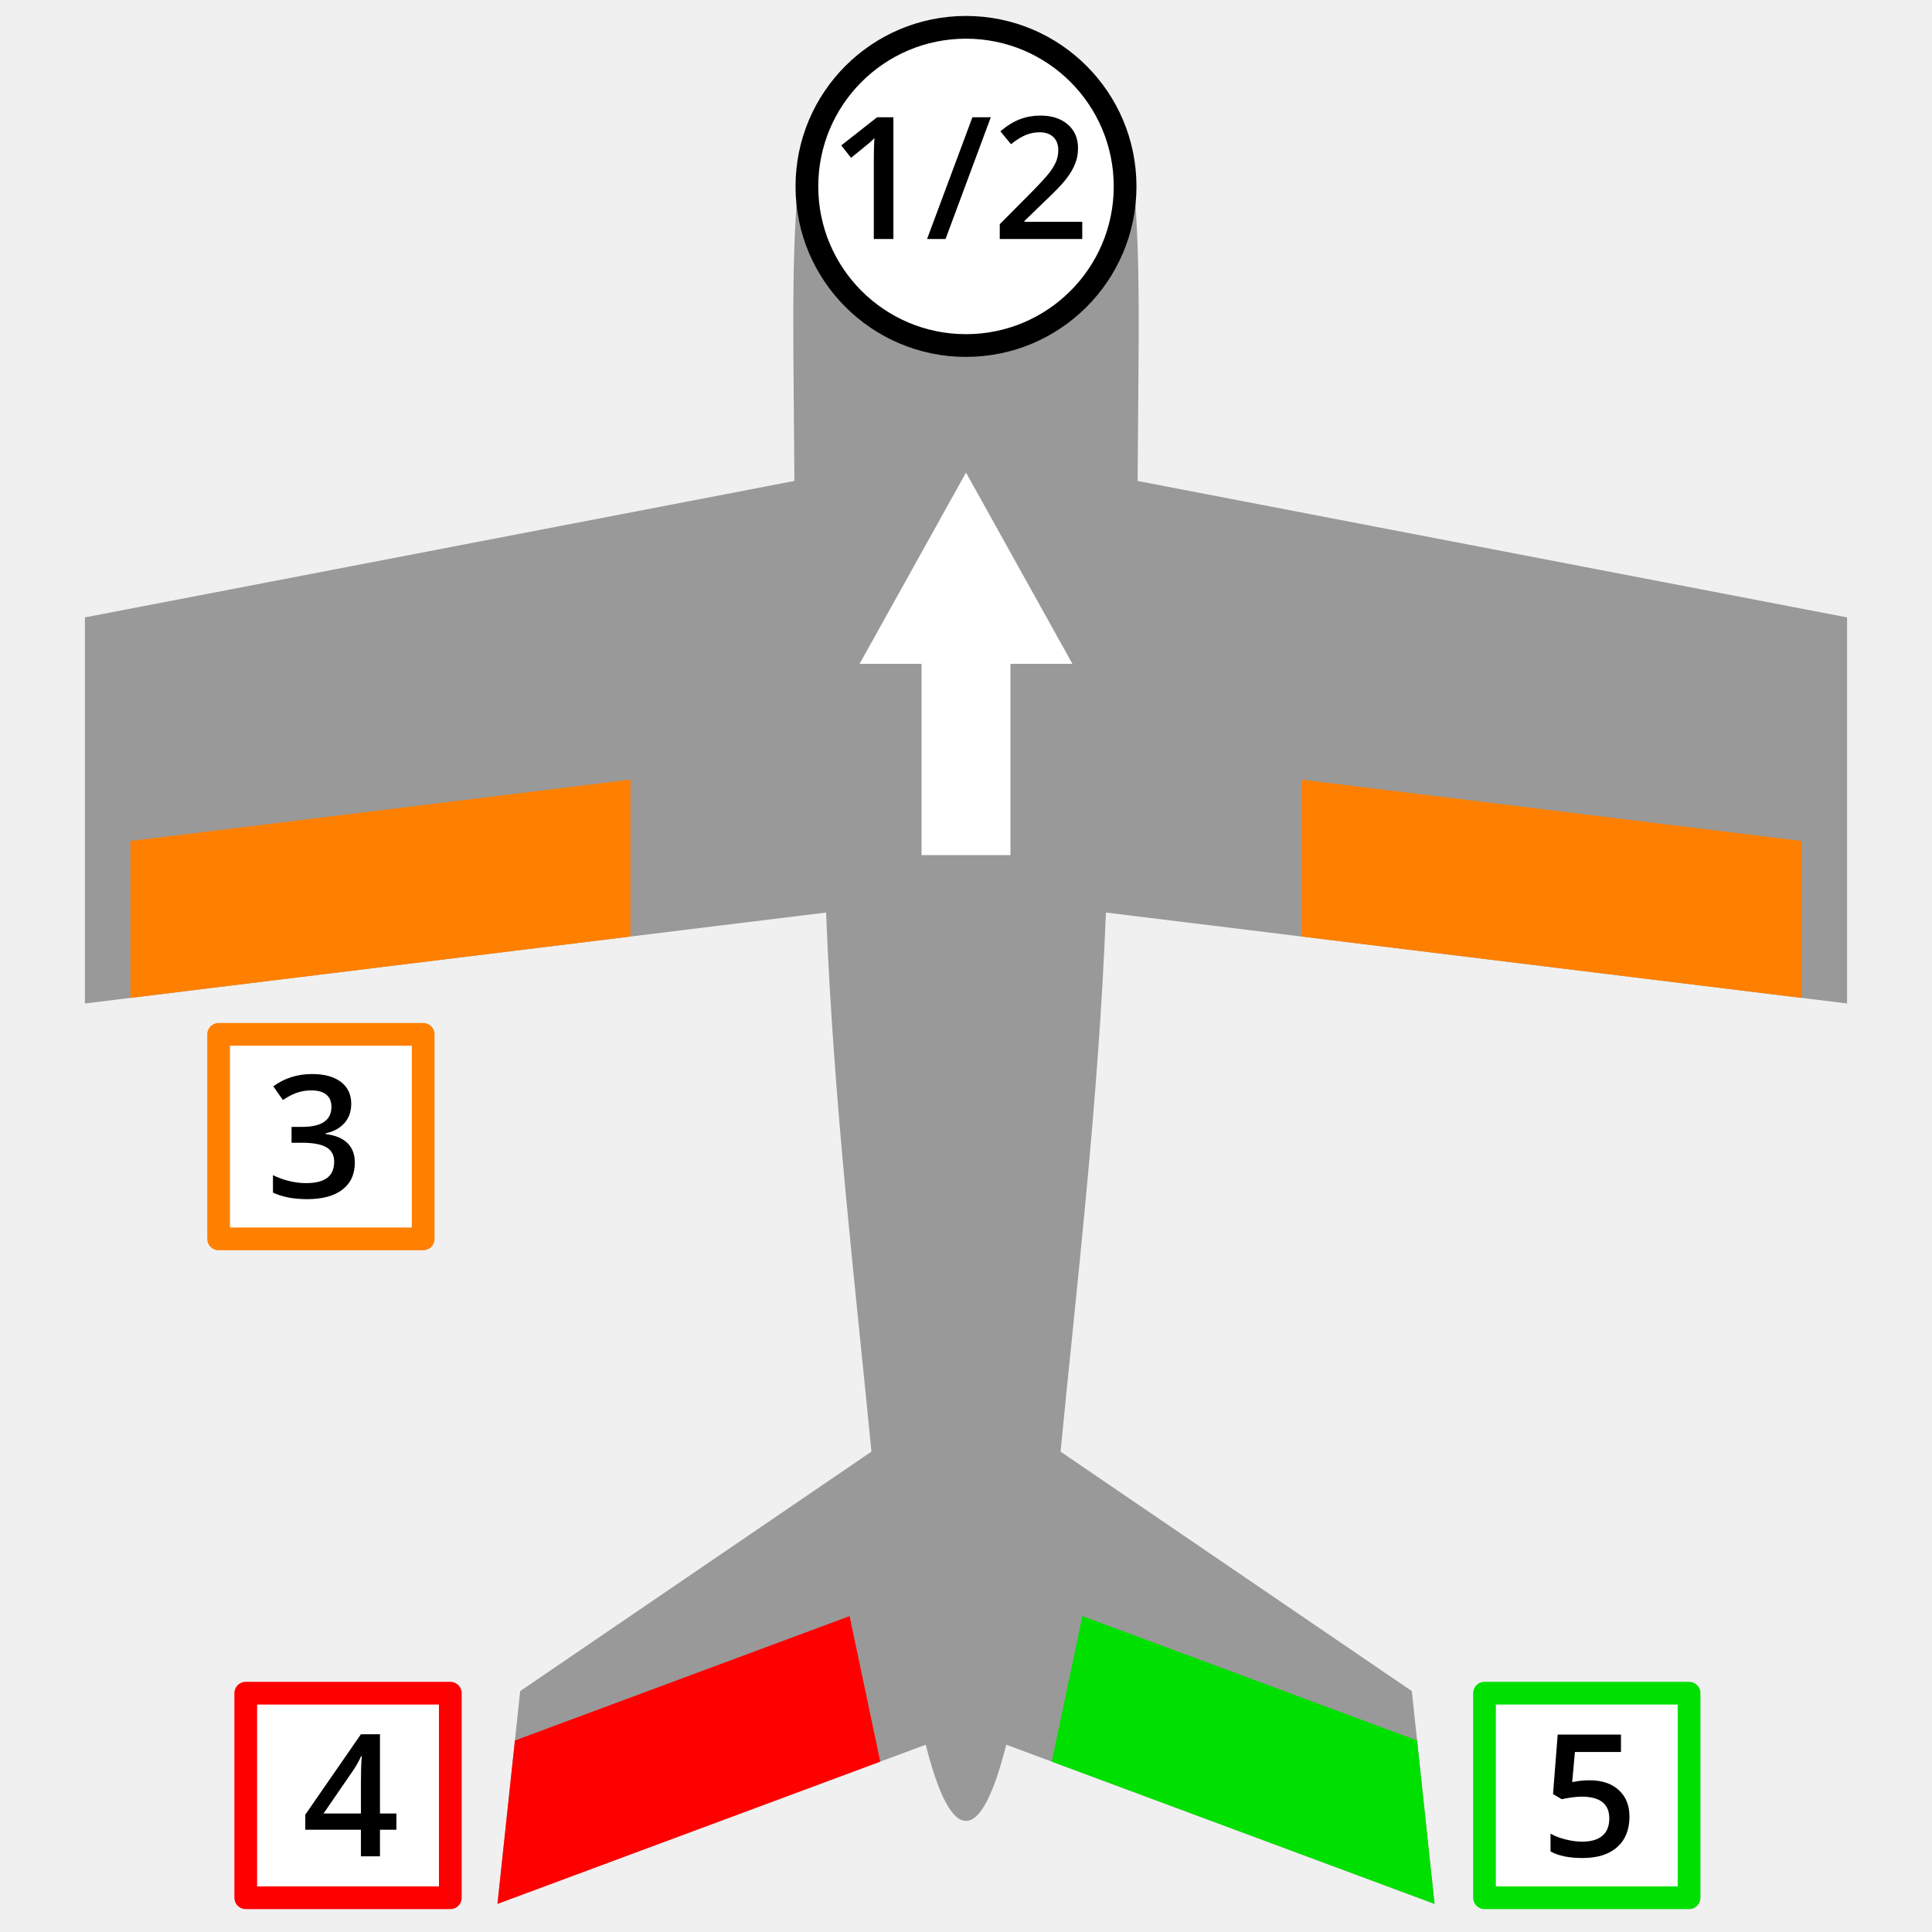
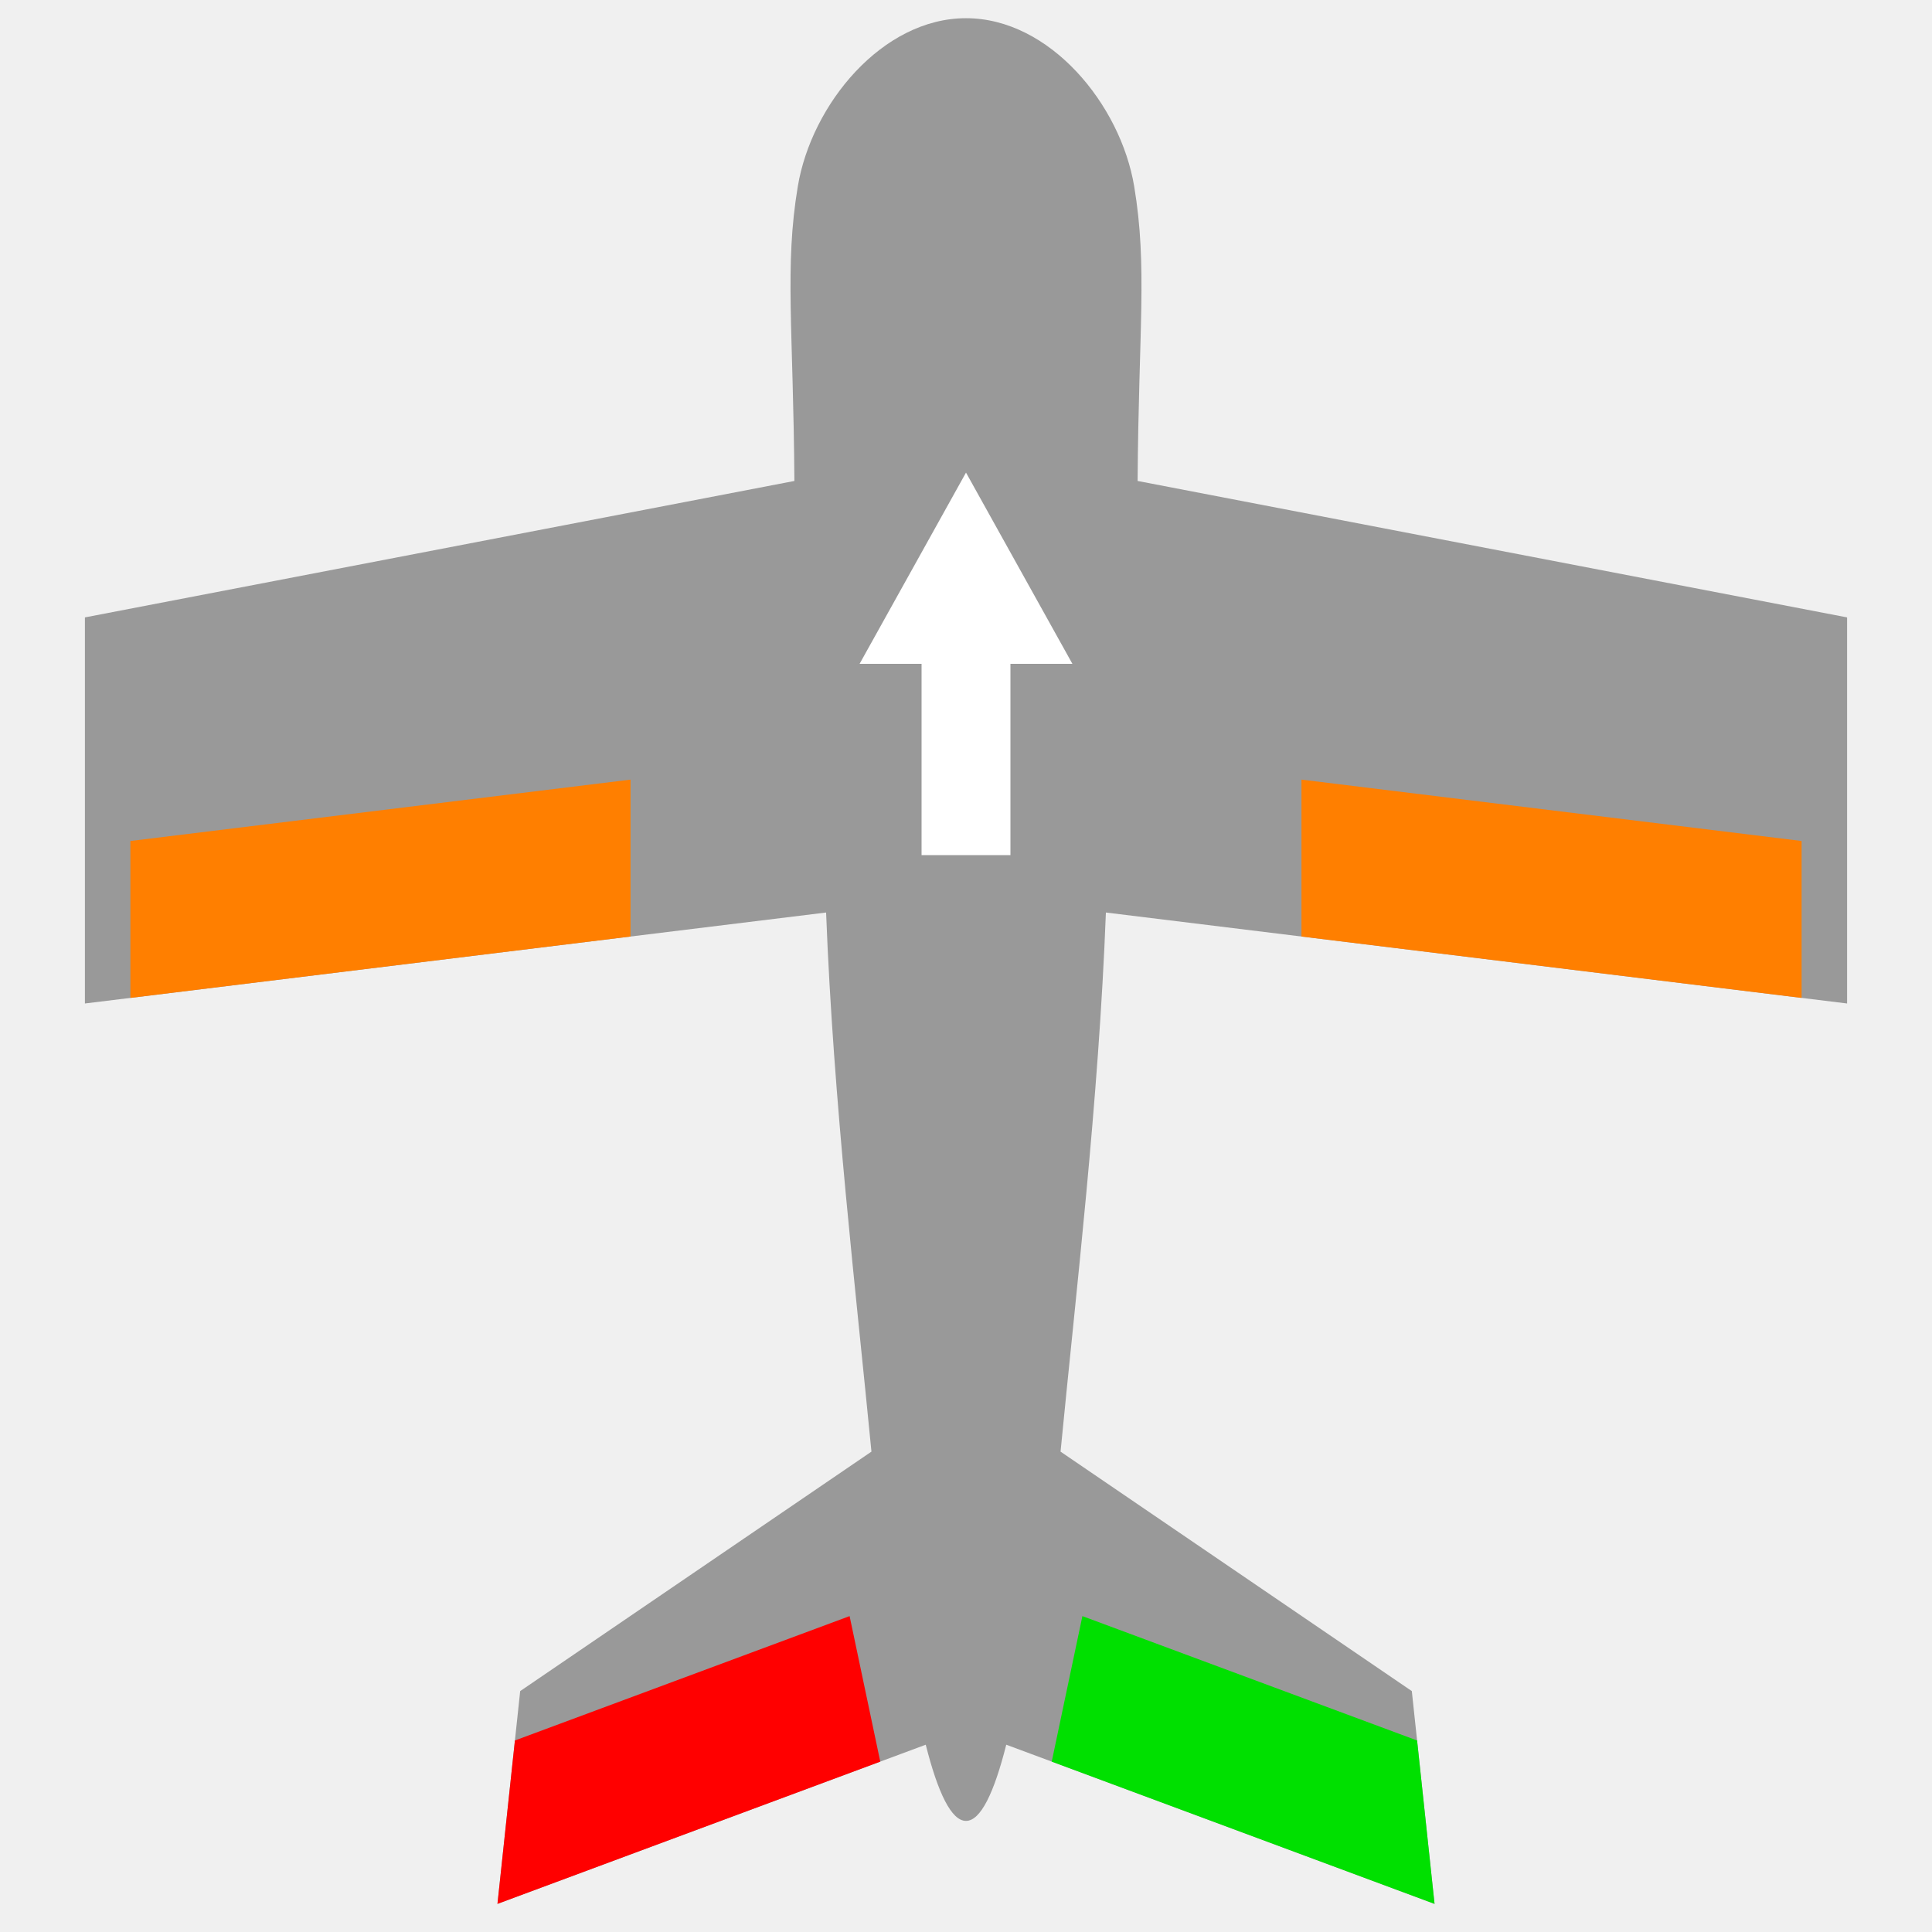
<svg xmlns="http://www.w3.org/2000/svg" xml:space="preserve" width="850px" height="850px" version="1.1" style="shape-rendering:geometricPrecision; text-rendering:geometricPrecision; image-rendering:optimizeQuality; fill-rule:evenodd; clip-rule:evenodd" viewBox="0 0 850 850">
  <defs>
    <style type="text/css">
   
-     .str0 {stroke:black;stroke-width:10;stroke-linecap:round;stroke-linejoin:round;stroke-miterlimit:22.926}
-     .str3 {stroke:#00E000;stroke-width:10;stroke-linecap:round;stroke-linejoin:round;stroke-miterlimit:22.926}
-     .str2 {stroke:red;stroke-width:10;stroke-linecap:round;stroke-linejoin:round;stroke-miterlimit:22.926}
-     .str1 {stroke:#FF7F00;stroke-width:10;stroke-linecap:round;stroke-linejoin:round;stroke-miterlimit:22.926}
-     .fil6 {fill:#00E000}
+     .fil4 {fill:#00E000}
    .fil0 {fill:#999999}
-     .fil5 {fill:red}
+     .fil3 {fill:red}
    .fil1 {fill:#FF7F00}
-     .fil2 {fill:white}
-     .fil3 {fill:black;fill-rule:nonzero}
-     .fil4 {fill:white;fill-rule:nonzero}
+     .fil2 {fill:white;fill-rule:nonzero}
   
  </style>
  </defs>
  <g id="Layer_x0020_1">
-     <path class="fil0" d="M218.86 837.63l188.43 -70.03c5.38,21.31 11.3,33.52 17.71,33.52 6.41,0 12.33,-12.21 17.71,-33.52l188.43 70.03 -10 -93.62 -154.54 -105.35c6.72,-69.54 16.76,-153.84 19.95,-237.19l326.09 40.02 0 -169.86 -312.14 -60.03c0.45,-66.81 1.32,-93.85 -1.5,-129.58 -11.36,45.38 -37.14,69.99 -74,69.99 -36.86,0 -65.43,-27.83 -74,-69.99 -2.82,35.73 -1.95,62.77 -1.5,129.58l-312.14 60.03 0 169.86 326.09 -40.02c3.19,83.35 13.23,167.65 19.95,237.19l-154.54 105.35 -10 93.62z" />
+     <path class="fil0" d="M218.86 837.63l188.43 -70.03c5.38,21.31 11.3,33.52 17.71,33.52 6.41,0 12.33,-12.21 17.71,-33.52l188.43 70.03 -10 -93.62 -154.54 -105.35c6.72,-69.54 16.76,-153.84 19.95,-237.19l326.09 40.02 0 -169.86 -312.14 -60.03c0.45,-66.81 4.39,-94.22 -1.5,-129.58 -6.01,-36.11 -37.14,-74.01 -74,-74.01 -36.86,0 -67.99,37.9 -74,74.01 -5.89,35.36 -1.95,62.77 -1.5,129.58l-312.14 60.03 0 169.86 326.09 -40.02c3.19,83.35 13.23,167.65 19.95,237.19l-154.54 105.35 -10 93.62z" />
    <polygon class="fil1" points="572.59,412.03 792.63,439.04 792.63,370 572.59,343 " />
-     <circle class="fil2 str0" cx="425" cy="82.02" r="70" />
-     <path class="fil3" d="M393.05 105.15l-8.61 0 0 -34.58c0,-4.12 0.09,-7.4 0.3,-9.81 -0.57,0.57 -1.26,1.23 -2.08,1.94 -0.81,0.71 -3.55,2.95 -8.23,6.73l-4.31 -5.46 15.75 -12.37 7.18 0 0 53.55z" />
-     <polygon id="_1" class="fil3" points="435.91,51.6 416,105.15 407.87,105.15 427.82,51.6 " />
-     <path id="_2" class="fil3" d="M476.15 105.15l-36.3 0 0 -6.51 13.81 -13.89c4.08,-4.18 6.78,-7.13 8.11,-8.88 1.33,-1.75 2.3,-3.38 2.92,-4.92 0.61,-1.54 0.91,-3.19 0.91,-4.95 0,-2.42 -0.73,-4.33 -2.18,-5.72 -1.45,-1.38 -3.46,-2.08 -6.02,-2.08 -2.05,0 -4.04,0.37 -5.96,1.14 -1.92,0.75 -4.13,2.12 -6.66,4.09l-4.65 -5.67c2.99,-2.51 5.88,-4.29 8.69,-5.34 2.82,-1.05 5.8,-1.57 8.98,-1.57 4.97,0 8.97,1.3 11.97,3.9 3.02,2.6 4.52,6.1 4.52,10.48 0,2.43 -0.44,4.72 -1.31,6.89 -0.87,2.18 -2.19,4.42 -3.99,6.73 -1.8,2.3 -4.78,5.42 -8.97,9.35l-9.3 9.01 0 0.36 25.43 0 0 7.58z" />
-     <rect class="fil2 str1" x="96.18" y="455.06" width="90" height="90" />
-     <path class="fil3" d="M154.53 485.6c0,3.4 -0.99,6.22 -2.96,8.47 -1.99,2.26 -4.76,3.78 -8.36,4.56l0 0.29c4.3,0.54 7.52,1.88 9.67,4.01 2.15,2.14 3.23,4.99 3.23,8.53 0,5.15 -1.83,9.14 -5.47,11.92 -3.63,2.8 -8.81,4.2 -15.52,4.2 -5.94,0 -10.95,-0.96 -15.03,-2.9l0 -7.66c2.28,1.13 4.68,1.99 7.22,2.6 2.55,0.61 4.98,0.91 7.33,0.91 4.15,0 7.25,-0.77 9.3,-2.31 2.05,-1.54 3.08,-3.91 3.08,-7.14 0,-2.86 -1.13,-4.96 -3.4,-6.31 -2.28,-1.34 -5.84,-2.01 -10.7,-2.01l-4.65 0 0 -6.98 4.72 0c8.55,0 12.83,-2.95 12.83,-8.86 0,-2.3 -0.75,-4.07 -2.24,-5.32 -1.49,-1.24 -3.69,-1.87 -6.6,-1.87 -2.02,0 -3.97,0.29 -5.86,0.87 -1.88,0.57 -4.1,1.68 -6.66,3.35l-4.22 -6c4.9,-3.62 10.62,-5.42 17.1,-5.42 5.4,0 9.62,1.17 12.65,3.48 3.03,2.32 4.54,5.51 4.54,9.59z" />
-     <rect class="fil2 str2" x="108.12" y="744.93" width="90" height="90" />
-     <path class="fil3" d="M174.4 805l-7.23 0 0 11.7 -8.38 0 0 -11.7 -24.48 0 0 -6.62 24.48 -35.38 8.38 0 0 34.87 7.23 0 0 7.13zm-15.61 -7.13l0 -13.45c0,-4.79 0.12,-8.7 0.36,-11.76l-0.29 0c-0.69,1.61 -1.76,3.57 -3.22,5.86l-13.3 19.35 16.45 0z" />
    <polygon class="fil1" points="57.37,439.04 277.41,412.03 277.41,343 57.37,370 " />
-     <path class="fil4" d="M405.45 376.22l0 -84.15 -27.27 0 46.82 -84.15 46.82 84.15 -27.27 0 0 84.15 -39.1 0zm0 -42.08m-13.64 -42.07m9.78 -42.08m46.82 0m9.77 42.08m-13.63 42.07m-19.55 42.08" />
-     <polygon class="fil5" points="218.86,837.63 387.28,775.04 373.79,711.02 226.54,765.74 " />
-     <polygon class="fil6" points="631.14,837.63 462.72,775.04 476.21,711.02 623.46,765.74 " />
-     <rect class="fil2 str3" x="653.12" y="744.93" width="90" height="90" />
-     <path class="fil3" d="M699.35 783.25c5.4,0 9.67,1.42 12.82,4.28 3.15,2.87 4.73,6.77 4.73,11.7 0,5.72 -1.79,10.18 -5.37,13.39 -3.57,3.21 -8.66,4.83 -15.26,4.83 -5.98,0 -10.69,-0.97 -14.1,-2.9l0 -7.82c1.97,1.13 4.25,1.99 6.81,2.6 2.57,0.62 4.95,0.92 7.15,0.92 3.88,0 6.84,-0.87 8.86,-2.6 2.03,-1.73 3.04,-4.27 3.04,-7.62 0,-6.39 -4.07,-9.58 -12.23,-9.58 -1.16,0 -2.57,0.11 -4.25,0.34 -1.69,0.23 -3.17,0.49 -4.43,0.79l-3.85 -2.27 2.05 -26.16 27.84 0 0 7.65 -20.26 0 -1.2 13.24c0.84,-0.13 1.88,-0.31 3.12,-0.51 1.24,-0.18 2.75,-0.28 4.53,-0.28z" />
+     <path class="fil2" d="M405.45 376.22l0 -84.15 -27.27 0 46.82 -84.15 46.82 84.15 -27.27 0 0 84.15 -39.1 0zm0 -42.08m-13.64 -42.07m9.78 -42.08m46.82 0m9.77 42.08m-13.63 42.07m-19.55 42.08" />
+     <polygon class="fil3" points="218.86,837.63 387.28,775.04 373.79,711.02 226.54,765.74 " />
+     <polygon class="fil4" points="631.14,837.63 462.72,775.04 476.21,711.02 623.46,765.74 " />
  </g>
</svg>
